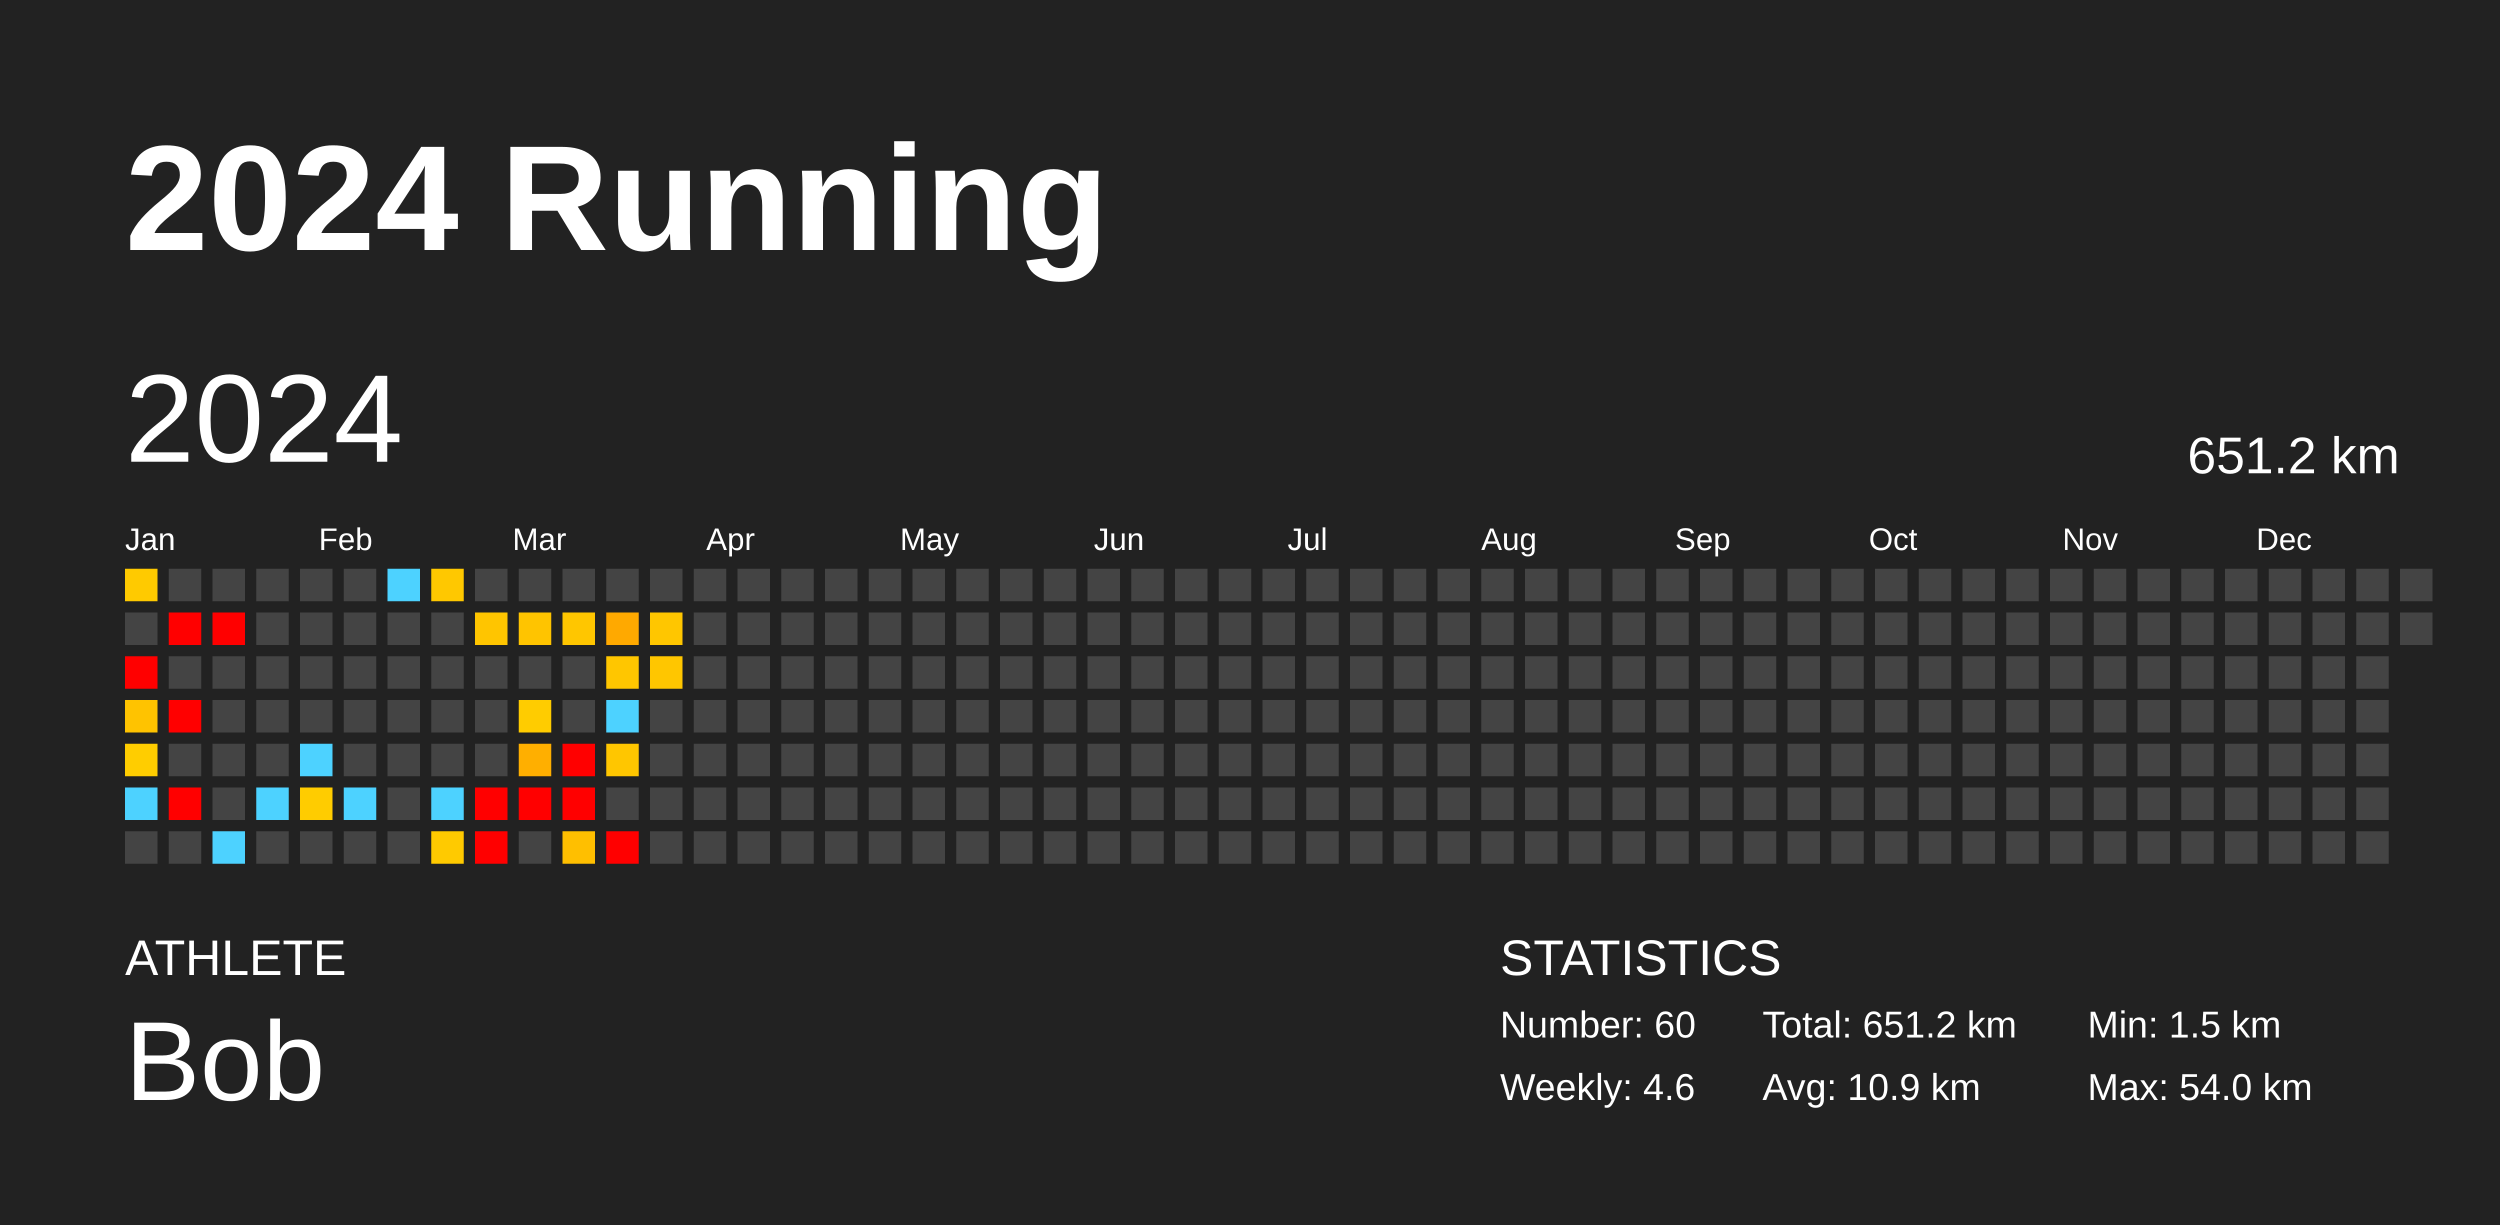
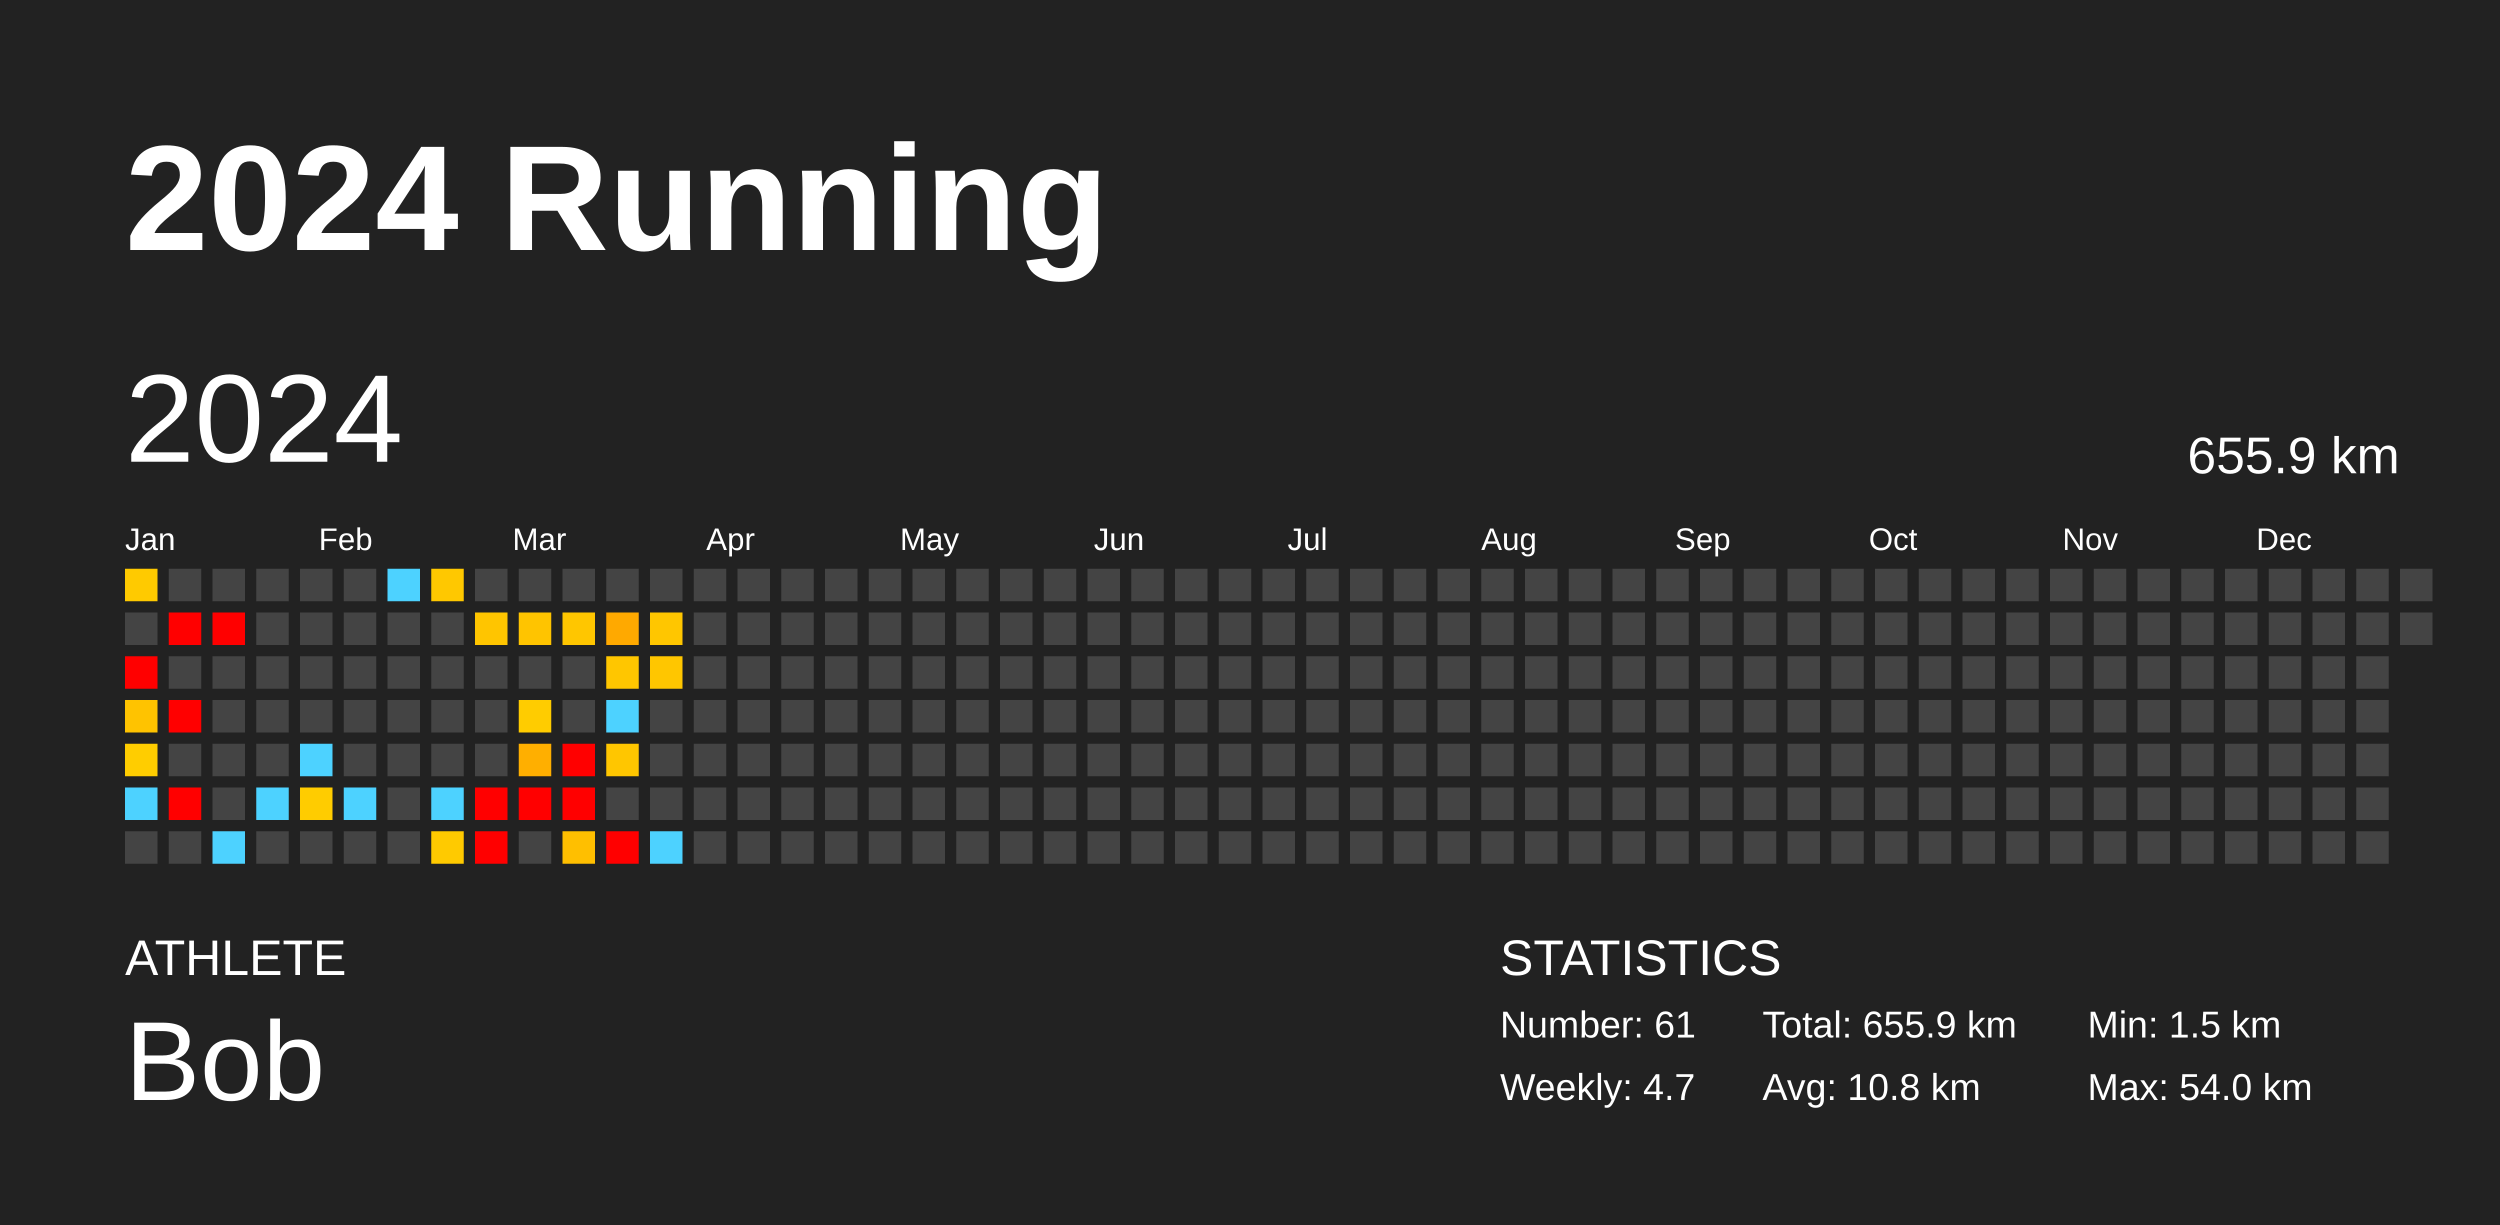
<svg xmlns="http://www.w3.org/2000/svg" baseProfile="full" height="98mm" version="1.1" viewBox="0,0,200,98" width="200mm">
  <defs />
  <rect fill="#222222" height="98" width="200" x="0" y="0" />
  <text fill="#FFFFFF" style="font-size:12px; font-family:Arial; font-weight:bold;" x="10" y="20">2024 Running</text>
  <text fill="#FFFFFF" style="font-size:4px; font-family:Arial" x="10" y="78">ATHLETE</text>
  <text fill="#FFFFFF" style="font-size:9px; font-family:Arial" x="10" y="88">Bob</text>
  <text fill="#FFFFFF" style="font-size:4px; font-family:Arial" x="120" y="78">STATISTICS</text>
-   <text fill="#FFFFFF" style="font-size:3px; font-family:Arial" x="120" y="83">Number: 60</text>
-   <text fill="#FFFFFF" style="font-size:3px; font-family:Arial" x="120" y="88">Weekly: 4.6</text>
-   <text fill="#FFFFFF" style="font-size:3px; font-family:Arial" x="141" y="83">Total: 651.2 km</text>
-   <text fill="#FFFFFF" style="font-size:3px; font-family:Arial" x="141" y="88">Avg: 10.9 km</text>
+   <text fill="#FFFFFF" style="font-size:3px; font-family:Arial" x="120" y="83">Number: 61</text>
+   <text fill="#FFFFFF" style="font-size:3px; font-family:Arial" x="120" y="88">Weekly: 4.7</text>
+   <text fill="#FFFFFF" style="font-size:3px; font-family:Arial" x="141" y="83">Total: 655.9 km</text>
+   <text fill="#FFFFFF" style="font-size:3px; font-family:Arial" x="141" y="88">Avg: 10.8 km</text>
  <text fill="#FFFFFF" style="font-size:3px; font-family:Arial" x="167" y="83">Min: 1.5 km</text>
  <text fill="#FFFFFF" style="font-size:3px; font-family:Arial" x="167" y="88">Max: 54.0 km</text>
  <text dominant-baseline="hanging" fill="#FFFFFF" style="font-size:10.0px; font-family:Arial;" x="10" y="30">2024</text>
-   <text dominant-baseline="hanging" fill="#FFFFFF" style="font-size:4.125px; font-family:Arial;" x="175" y="35">651.2 km</text>
+   <text dominant-baseline="hanging" fill="#FFFFFF" style="font-size:4.125px; font-family:Arial;" x="175" y="35">655.9 km</text>
  <text fill="#FFFFFF" style="font-size:2.5px; font-family:Arial" x="10.0" y="44">Jan</text>
  <text fill="#FFFFFF" style="font-size:2.5px; font-family:Arial" x="25.5" y="44">Feb</text>
  <text fill="#FFFFFF" style="font-size:2.5px; font-family:Arial" x="41.0" y="44">Mar</text>
  <text fill="#FFFFFF" style="font-size:2.5px; font-family:Arial" x="56.5" y="44">Apr</text>
  <text fill="#FFFFFF" style="font-size:2.5px; font-family:Arial" x="72.0" y="44">May</text>
  <text fill="#FFFFFF" style="font-size:2.5px; font-family:Arial" x="87.5" y="44">Jun</text>
  <text fill="#FFFFFF" style="font-size:2.5px; font-family:Arial" x="103.0" y="44">Jul</text>
  <text fill="#FFFFFF" style="font-size:2.5px; font-family:Arial" x="118.5" y="44">Aug</text>
  <text fill="#FFFFFF" style="font-size:2.5px; font-family:Arial" x="134.0" y="44">Sep</text>
  <text fill="#FFFFFF" style="font-size:2.5px; font-family:Arial" x="149.5" y="44">Oct</text>
  <text fill="#FFFFFF" style="font-size:2.5px; font-family:Arial" x="165.0" y="44">Nov</text>
  <text fill="#FFFFFF" style="font-size:2.5px; font-family:Arial" x="180.5" y="44">Dec</text>
  <rect fill="#ffca00" height="2.6" width="2.6" x="10.0" y="45.5" />
  <rect fill="#444444" height="2.6" width="2.6" x="10.0" y="49.0" />
  <rect fill="red" height="2.6" width="2.6" x="10.0" y="52.5" />
  <rect fill="#ffc300" height="2.6" width="2.6" x="10.0" y="56.0" />
  <rect fill="#ffcd00" height="2.6" width="2.6" x="10.0" y="59.5" />
  <rect fill="#4dd2ff" height="2.6" width="2.6" x="10.0" y="63.0" />
  <rect fill="#444444" height="2.6" width="2.6" x="10.0" y="66.5" />
  <rect fill="#444444" height="2.6" width="2.6" x="13.5" y="45.5" />
  <rect fill="red" height="2.6" width="2.6" x="13.5" y="49.0" />
  <rect fill="#444444" height="2.6" width="2.6" x="13.5" y="52.5" />
  <rect fill="red" height="2.6" width="2.6" x="13.5" y="56.0" />
  <rect fill="#444444" height="2.6" width="2.6" x="13.5" y="59.5" />
  <rect fill="red" height="2.6" width="2.6" x="13.5" y="63.0" />
  <rect fill="#444444" height="2.6" width="2.6" x="13.5" y="66.5" />
  <rect fill="#444444" height="2.6" width="2.6" x="17.0" y="45.5" />
  <rect fill="red" height="2.6" width="2.6" x="17.0" y="49.0" />
  <rect fill="#444444" height="2.6" width="2.6" x="17.0" y="52.5" />
  <rect fill="#444444" height="2.6" width="2.6" x="17.0" y="56.0" />
  <rect fill="#444444" height="2.6" width="2.6" x="17.0" y="59.5" />
  <rect fill="#444444" height="2.6" width="2.6" x="17.0" y="63.0" />
  <rect fill="#4dd2ff" height="2.6" width="2.6" x="17.0" y="66.5" />
  <rect fill="#444444" height="2.6" width="2.6" x="20.5" y="45.5" />
  <rect fill="#444444" height="2.6" width="2.6" x="20.5" y="49.0" />
  <rect fill="#444444" height="2.6" width="2.6" x="20.5" y="52.5" />
  <rect fill="#444444" height="2.6" width="2.6" x="20.5" y="56.0" />
  <rect fill="#444444" height="2.6" width="2.6" x="20.5" y="59.5" />
  <rect fill="#4dd2ff" height="2.6" width="2.6" x="20.5" y="63.0" />
  <rect fill="#444444" height="2.6" width="2.6" x="20.5" y="66.5" />
  <rect fill="#444444" height="2.6" width="2.6" x="24.0" y="45.5" />
  <rect fill="#444444" height="2.6" width="2.6" x="24.0" y="49.0" />
  <rect fill="#444444" height="2.6" width="2.6" x="24.0" y="52.5" />
  <rect fill="#444444" height="2.6" width="2.6" x="24.0" y="56.0" />
  <rect fill="#4dd2ff" height="2.6" width="2.6" x="24.0" y="59.5" />
  <rect fill="#ffcc00" height="2.6" width="2.6" x="24.0" y="63.0" />
  <rect fill="#444444" height="2.6" width="2.6" x="24.0" y="66.5" />
  <rect fill="#444444" height="2.6" width="2.6" x="27.5" y="45.5" />
  <rect fill="#444444" height="2.6" width="2.6" x="27.5" y="49.0" />
  <rect fill="#444444" height="2.6" width="2.6" x="27.5" y="52.5" />
  <rect fill="#444444" height="2.6" width="2.6" x="27.5" y="56.0" />
  <rect fill="#444444" height="2.6" width="2.6" x="27.5" y="59.5" />
  <rect fill="#4dd2ff" height="2.6" width="2.6" x="27.5" y="63.0" />
  <rect fill="#444444" height="2.6" width="2.6" x="27.5" y="66.5" />
  <rect fill="#4dd2ff" height="2.6" width="2.6" x="31.0" y="45.5" />
  <rect fill="#444444" height="2.6" width="2.6" x="31.0" y="49.0" />
  <rect fill="#444444" height="2.6" width="2.6" x="31.0" y="52.5" />
  <rect fill="#444444" height="2.6" width="2.6" x="31.0" y="56.0" />
  <rect fill="#444444" height="2.6" width="2.6" x="31.0" y="59.5" />
  <rect fill="#444444" height="2.6" width="2.6" x="31.0" y="63.0" />
  <rect fill="#444444" height="2.6" width="2.6" x="31.0" y="66.5" />
  <rect fill="#ffc800" height="2.6" width="2.6" x="34.5" y="45.5" />
  <rect fill="#444444" height="2.6" width="2.6" x="34.5" y="49.0" />
  <rect fill="#444444" height="2.6" width="2.6" x="34.5" y="52.5" />
  <rect fill="#444444" height="2.6" width="2.6" x="34.5" y="56.0" />
  <rect fill="#444444" height="2.6" width="2.6" x="34.5" y="59.5" />
  <rect fill="#4dd2ff" height="2.6" width="2.6" x="34.5" y="63.0" />
  <rect fill="#ffca00" height="2.6" width="2.6" x="34.5" y="66.5" />
  <rect fill="#444444" height="2.6" width="2.6" x="38.0" y="45.5" />
  <rect fill="#ffc500" height="2.6" width="2.6" x="38.0" y="49.0" />
  <rect fill="#444444" height="2.6" width="2.6" x="38.0" y="52.5" />
  <rect fill="#444444" height="2.6" width="2.6" x="38.0" y="56.0" />
  <rect fill="#444444" height="2.6" width="2.6" x="38.0" y="59.5" />
  <rect fill="red" height="2.6" width="2.6" x="38.0" y="63.0" />
  <rect fill="red" height="2.6" width="2.6" x="38.0" y="66.5" />
  <rect fill="#444444" height="2.6" width="2.6" x="41.5" y="45.5" />
  <rect fill="#ffc400" height="2.6" width="2.6" x="41.5" y="49.0" />
  <rect fill="#444444" height="2.6" width="2.6" x="41.5" y="52.5" />
  <rect fill="#ffcc00" height="2.6" width="2.6" x="41.5" y="56.0" />
  <rect fill="#ffaf00" height="2.6" width="2.6" x="41.5" y="59.5" />
  <rect fill="red" height="2.6" width="2.6" x="41.5" y="63.0" />
  <rect fill="#444444" height="2.6" width="2.6" x="41.5" y="66.5" />
  <rect fill="#444444" height="2.6" width="2.6" x="45.0" y="45.5" />
  <rect fill="#ffc600" height="2.6" width="2.6" x="45.0" y="49.0" />
  <rect fill="#444444" height="2.6" width="2.6" x="45.0" y="52.5" />
  <rect fill="#444444" height="2.6" width="2.6" x="45.0" y="56.0" />
  <rect fill="red" height="2.6" width="2.6" x="45.0" y="59.5" />
  <rect fill="red" height="2.6" width="2.6" x="45.0" y="63.0" />
  <rect fill="#ffbf00" height="2.6" width="2.6" x="45.0" y="66.5" />
  <rect fill="#444444" height="2.6" width="2.6" x="48.5" y="45.5" />
  <rect fill="#ffa900" height="2.6" width="2.6" x="48.5" y="49.0" />
  <rect fill="#ffc600" height="2.6" width="2.6" x="48.5" y="52.5" />
  <rect fill="#4dd2ff" height="2.6" width="2.6" x="48.5" y="56.0" />
  <rect fill="#ffc600" height="2.6" width="2.6" x="48.5" y="59.5" />
  <rect fill="#444444" height="2.6" width="2.6" x="48.5" y="63.0" />
  <rect fill="red" height="2.6" width="2.6" x="48.5" y="66.5" />
  <rect fill="#444444" height="2.6" width="2.6" x="52.0" y="45.5" />
  <rect fill="#ffc600" height="2.6" width="2.6" x="52.0" y="49.0" />
  <rect fill="#ffc600" height="2.6" width="2.6" x="52.0" y="52.5" />
  <rect fill="#444444" height="2.6" width="2.6" x="52.0" y="56.0" />
  <rect fill="#444444" height="2.6" width="2.6" x="52.0" y="59.5" />
  <rect fill="#444444" height="2.6" width="2.6" x="52.0" y="63.0" />
-   <rect fill="#444444" height="2.6" width="2.6" x="52.0" y="66.5" />
+   <rect fill="#4dd2ff" height="2.6" width="2.6" x="52.0" y="66.5" />
  <rect fill="#444444" height="2.6" width="2.6" x="55.5" y="45.5" />
  <rect fill="#444444" height="2.6" width="2.6" x="55.5" y="49.0" />
  <rect fill="#444444" height="2.6" width="2.6" x="55.5" y="52.5" />
  <rect fill="#444444" height="2.6" width="2.6" x="55.5" y="56.0" />
  <rect fill="#444444" height="2.6" width="2.6" x="55.5" y="59.5" />
  <rect fill="#444444" height="2.6" width="2.6" x="55.5" y="63.0" />
  <rect fill="#444444" height="2.6" width="2.6" x="55.5" y="66.5" />
  <rect fill="#444444" height="2.6" width="2.6" x="59.0" y="45.5" />
  <rect fill="#444444" height="2.6" width="2.6" x="59.0" y="49.0" />
  <rect fill="#444444" height="2.6" width="2.6" x="59.0" y="52.5" />
  <rect fill="#444444" height="2.6" width="2.6" x="59.0" y="56.0" />
  <rect fill="#444444" height="2.6" width="2.6" x="59.0" y="59.5" />
  <rect fill="#444444" height="2.6" width="2.6" x="59.0" y="63.0" />
  <rect fill="#444444" height="2.6" width="2.6" x="59.0" y="66.5" />
  <rect fill="#444444" height="2.6" width="2.6" x="62.5" y="45.5" />
  <rect fill="#444444" height="2.6" width="2.6" x="62.5" y="49.0" />
  <rect fill="#444444" height="2.6" width="2.6" x="62.5" y="52.5" />
  <rect fill="#444444" height="2.6" width="2.6" x="62.5" y="56.0" />
  <rect fill="#444444" height="2.6" width="2.6" x="62.5" y="59.5" />
  <rect fill="#444444" height="2.6" width="2.6" x="62.5" y="63.0" />
  <rect fill="#444444" height="2.6" width="2.6" x="62.5" y="66.5" />
  <rect fill="#444444" height="2.6" width="2.6" x="66.0" y="45.5" />
  <rect fill="#444444" height="2.6" width="2.6" x="66.0" y="49.0" />
  <rect fill="#444444" height="2.6" width="2.6" x="66.0" y="52.5" />
  <rect fill="#444444" height="2.6" width="2.6" x="66.0" y="56.0" />
  <rect fill="#444444" height="2.6" width="2.6" x="66.0" y="59.5" />
  <rect fill="#444444" height="2.6" width="2.6" x="66.0" y="63.0" />
  <rect fill="#444444" height="2.6" width="2.6" x="66.0" y="66.5" />
  <rect fill="#444444" height="2.6" width="2.6" x="69.5" y="45.5" />
  <rect fill="#444444" height="2.6" width="2.6" x="69.5" y="49.0" />
  <rect fill="#444444" height="2.6" width="2.6" x="69.5" y="52.5" />
  <rect fill="#444444" height="2.6" width="2.6" x="69.5" y="56.0" />
  <rect fill="#444444" height="2.6" width="2.6" x="69.5" y="59.5" />
  <rect fill="#444444" height="2.6" width="2.6" x="69.5" y="63.0" />
  <rect fill="#444444" height="2.6" width="2.6" x="69.5" y="66.5" />
  <rect fill="#444444" height="2.6" width="2.6" x="73.0" y="45.5" />
  <rect fill="#444444" height="2.6" width="2.6" x="73.0" y="49.0" />
  <rect fill="#444444" height="2.6" width="2.6" x="73.0" y="52.5" />
  <rect fill="#444444" height="2.6" width="2.6" x="73.0" y="56.0" />
  <rect fill="#444444" height="2.6" width="2.6" x="73.0" y="59.5" />
  <rect fill="#444444" height="2.6" width="2.6" x="73.0" y="63.0" />
  <rect fill="#444444" height="2.6" width="2.6" x="73.0" y="66.5" />
  <rect fill="#444444" height="2.6" width="2.6" x="76.5" y="45.5" />
  <rect fill="#444444" height="2.6" width="2.6" x="76.5" y="49.0" />
  <rect fill="#444444" height="2.6" width="2.6" x="76.5" y="52.5" />
  <rect fill="#444444" height="2.6" width="2.6" x="76.5" y="56.0" />
  <rect fill="#444444" height="2.6" width="2.6" x="76.5" y="59.5" />
  <rect fill="#444444" height="2.6" width="2.6" x="76.5" y="63.0" />
  <rect fill="#444444" height="2.6" width="2.6" x="76.5" y="66.5" />
  <rect fill="#444444" height="2.6" width="2.6" x="80.0" y="45.5" />
  <rect fill="#444444" height="2.6" width="2.6" x="80.0" y="49.0" />
  <rect fill="#444444" height="2.6" width="2.6" x="80.0" y="52.5" />
  <rect fill="#444444" height="2.6" width="2.6" x="80.0" y="56.0" />
  <rect fill="#444444" height="2.6" width="2.6" x="80.0" y="59.5" />
  <rect fill="#444444" height="2.6" width="2.6" x="80.0" y="63.0" />
  <rect fill="#444444" height="2.6" width="2.6" x="80.0" y="66.5" />
  <rect fill="#444444" height="2.6" width="2.6" x="83.5" y="45.5" />
  <rect fill="#444444" height="2.6" width="2.6" x="83.5" y="49.0" />
  <rect fill="#444444" height="2.6" width="2.6" x="83.5" y="52.5" />
  <rect fill="#444444" height="2.6" width="2.6" x="83.5" y="56.0" />
  <rect fill="#444444" height="2.6" width="2.6" x="83.5" y="59.5" />
  <rect fill="#444444" height="2.6" width="2.6" x="83.5" y="63.0" />
  <rect fill="#444444" height="2.6" width="2.6" x="83.5" y="66.5" />
  <rect fill="#444444" height="2.6" width="2.6" x="87.0" y="45.5" />
  <rect fill="#444444" height="2.6" width="2.6" x="87.0" y="49.0" />
  <rect fill="#444444" height="2.6" width="2.6" x="87.0" y="52.5" />
  <rect fill="#444444" height="2.6" width="2.6" x="87.0" y="56.0" />
  <rect fill="#444444" height="2.6" width="2.6" x="87.0" y="59.5" />
  <rect fill="#444444" height="2.6" width="2.6" x="87.0" y="63.0" />
  <rect fill="#444444" height="2.6" width="2.6" x="87.0" y="66.5" />
  <rect fill="#444444" height="2.6" width="2.6" x="90.5" y="45.5" />
  <rect fill="#444444" height="2.6" width="2.6" x="90.5" y="49.0" />
  <rect fill="#444444" height="2.6" width="2.6" x="90.5" y="52.5" />
  <rect fill="#444444" height="2.6" width="2.6" x="90.5" y="56.0" />
  <rect fill="#444444" height="2.6" width="2.6" x="90.5" y="59.5" />
  <rect fill="#444444" height="2.6" width="2.6" x="90.5" y="63.0" />
  <rect fill="#444444" height="2.6" width="2.6" x="90.5" y="66.5" />
  <rect fill="#444444" height="2.6" width="2.6" x="94.0" y="45.5" />
  <rect fill="#444444" height="2.6" width="2.6" x="94.0" y="49.0" />
  <rect fill="#444444" height="2.6" width="2.6" x="94.0" y="52.5" />
  <rect fill="#444444" height="2.6" width="2.6" x="94.0" y="56.0" />
  <rect fill="#444444" height="2.6" width="2.6" x="94.0" y="59.5" />
  <rect fill="#444444" height="2.6" width="2.6" x="94.0" y="63.0" />
  <rect fill="#444444" height="2.6" width="2.6" x="94.0" y="66.5" />
  <rect fill="#444444" height="2.6" width="2.6" x="97.5" y="45.5" />
  <rect fill="#444444" height="2.6" width="2.6" x="97.5" y="49.0" />
  <rect fill="#444444" height="2.6" width="2.6" x="97.5" y="52.5" />
  <rect fill="#444444" height="2.6" width="2.6" x="97.5" y="56.0" />
  <rect fill="#444444" height="2.6" width="2.6" x="97.5" y="59.5" />
  <rect fill="#444444" height="2.6" width="2.6" x="97.5" y="63.0" />
  <rect fill="#444444" height="2.6" width="2.6" x="97.5" y="66.5" />
  <rect fill="#444444" height="2.6" width="2.6" x="101.0" y="45.5" />
  <rect fill="#444444" height="2.6" width="2.6" x="101.0" y="49.0" />
  <rect fill="#444444" height="2.6" width="2.6" x="101.0" y="52.5" />
  <rect fill="#444444" height="2.6" width="2.6" x="101.0" y="56.0" />
  <rect fill="#444444" height="2.6" width="2.6" x="101.0" y="59.5" />
  <rect fill="#444444" height="2.6" width="2.6" x="101.0" y="63.0" />
  <rect fill="#444444" height="2.6" width="2.6" x="101.0" y="66.5" />
  <rect fill="#444444" height="2.6" width="2.6" x="104.5" y="45.5" />
  <rect fill="#444444" height="2.6" width="2.6" x="104.5" y="49.0" />
  <rect fill="#444444" height="2.6" width="2.6" x="104.5" y="52.5" />
  <rect fill="#444444" height="2.6" width="2.6" x="104.5" y="56.0" />
  <rect fill="#444444" height="2.6" width="2.6" x="104.5" y="59.5" />
  <rect fill="#444444" height="2.6" width="2.6" x="104.5" y="63.0" />
  <rect fill="#444444" height="2.6" width="2.6" x="104.5" y="66.5" />
  <rect fill="#444444" height="2.6" width="2.6" x="108.0" y="45.5" />
  <rect fill="#444444" height="2.6" width="2.6" x="108.0" y="49.0" />
  <rect fill="#444444" height="2.6" width="2.6" x="108.0" y="52.5" />
  <rect fill="#444444" height="2.6" width="2.6" x="108.0" y="56.0" />
  <rect fill="#444444" height="2.6" width="2.6" x="108.0" y="59.5" />
  <rect fill="#444444" height="2.6" width="2.6" x="108.0" y="63.0" />
  <rect fill="#444444" height="2.6" width="2.6" x="108.0" y="66.5" />
  <rect fill="#444444" height="2.6" width="2.6" x="111.5" y="45.5" />
  <rect fill="#444444" height="2.6" width="2.6" x="111.5" y="49.0" />
  <rect fill="#444444" height="2.6" width="2.6" x="111.5" y="52.5" />
  <rect fill="#444444" height="2.6" width="2.6" x="111.5" y="56.0" />
  <rect fill="#444444" height="2.6" width="2.6" x="111.5" y="59.5" />
  <rect fill="#444444" height="2.6" width="2.6" x="111.5" y="63.0" />
  <rect fill="#444444" height="2.6" width="2.6" x="111.5" y="66.5" />
  <rect fill="#444444" height="2.6" width="2.6" x="115.0" y="45.5" />
  <rect fill="#444444" height="2.6" width="2.6" x="115.0" y="49.0" />
  <rect fill="#444444" height="2.6" width="2.6" x="115.0" y="52.5" />
  <rect fill="#444444" height="2.6" width="2.6" x="115.0" y="56.0" />
  <rect fill="#444444" height="2.6" width="2.6" x="115.0" y="59.5" />
  <rect fill="#444444" height="2.6" width="2.6" x="115.0" y="63.0" />
  <rect fill="#444444" height="2.6" width="2.6" x="115.0" y="66.5" />
  <rect fill="#444444" height="2.6" width="2.6" x="118.5" y="45.5" />
  <rect fill="#444444" height="2.6" width="2.6" x="118.5" y="49.0" />
  <rect fill="#444444" height="2.6" width="2.6" x="118.5" y="52.5" />
  <rect fill="#444444" height="2.6" width="2.6" x="118.5" y="56.0" />
  <rect fill="#444444" height="2.6" width="2.6" x="118.5" y="59.5" />
  <rect fill="#444444" height="2.6" width="2.6" x="118.5" y="63.0" />
  <rect fill="#444444" height="2.6" width="2.6" x="118.5" y="66.5" />
  <rect fill="#444444" height="2.6" width="2.6" x="122.0" y="45.5" />
  <rect fill="#444444" height="2.6" width="2.6" x="122.0" y="49.0" />
  <rect fill="#444444" height="2.6" width="2.6" x="122.0" y="52.5" />
  <rect fill="#444444" height="2.6" width="2.6" x="122.0" y="56.0" />
  <rect fill="#444444" height="2.6" width="2.6" x="122.0" y="59.5" />
  <rect fill="#444444" height="2.6" width="2.6" x="122.0" y="63.0" />
  <rect fill="#444444" height="2.6" width="2.6" x="122.0" y="66.5" />
  <rect fill="#444444" height="2.6" width="2.6" x="125.5" y="45.5" />
  <rect fill="#444444" height="2.6" width="2.6" x="125.5" y="49.0" />
  <rect fill="#444444" height="2.6" width="2.6" x="125.5" y="52.5" />
  <rect fill="#444444" height="2.6" width="2.6" x="125.5" y="56.0" />
  <rect fill="#444444" height="2.6" width="2.6" x="125.5" y="59.5" />
  <rect fill="#444444" height="2.6" width="2.6" x="125.5" y="63.0" />
  <rect fill="#444444" height="2.6" width="2.6" x="125.5" y="66.5" />
  <rect fill="#444444" height="2.6" width="2.6" x="129.0" y="45.5" />
  <rect fill="#444444" height="2.6" width="2.6" x="129.0" y="49.0" />
  <rect fill="#444444" height="2.6" width="2.6" x="129.0" y="52.5" />
  <rect fill="#444444" height="2.6" width="2.6" x="129.0" y="56.0" />
  <rect fill="#444444" height="2.6" width="2.6" x="129.0" y="59.5" />
  <rect fill="#444444" height="2.6" width="2.6" x="129.0" y="63.0" />
  <rect fill="#444444" height="2.6" width="2.6" x="129.0" y="66.5" />
  <rect fill="#444444" height="2.6" width="2.6" x="132.5" y="45.5" />
  <rect fill="#444444" height="2.6" width="2.6" x="132.5" y="49.0" />
  <rect fill="#444444" height="2.6" width="2.6" x="132.5" y="52.5" />
  <rect fill="#444444" height="2.6" width="2.6" x="132.5" y="56.0" />
  <rect fill="#444444" height="2.6" width="2.6" x="132.5" y="59.5" />
  <rect fill="#444444" height="2.6" width="2.6" x="132.5" y="63.0" />
  <rect fill="#444444" height="2.6" width="2.6" x="132.5" y="66.5" />
  <rect fill="#444444" height="2.6" width="2.6" x="136.0" y="45.5" />
  <rect fill="#444444" height="2.6" width="2.6" x="136.0" y="49.0" />
  <rect fill="#444444" height="2.6" width="2.6" x="136.0" y="52.5" />
  <rect fill="#444444" height="2.6" width="2.6" x="136.0" y="56.0" />
  <rect fill="#444444" height="2.6" width="2.6" x="136.0" y="59.5" />
  <rect fill="#444444" height="2.6" width="2.6" x="136.0" y="63.0" />
  <rect fill="#444444" height="2.6" width="2.6" x="136.0" y="66.5" />
  <rect fill="#444444" height="2.6" width="2.6" x="139.5" y="45.5" />
  <rect fill="#444444" height="2.6" width="2.6" x="139.5" y="49.0" />
  <rect fill="#444444" height="2.6" width="2.6" x="139.5" y="52.5" />
  <rect fill="#444444" height="2.6" width="2.6" x="139.5" y="56.0" />
  <rect fill="#444444" height="2.6" width="2.6" x="139.5" y="59.5" />
  <rect fill="#444444" height="2.6" width="2.6" x="139.5" y="63.0" />
  <rect fill="#444444" height="2.6" width="2.6" x="139.5" y="66.5" />
  <rect fill="#444444" height="2.6" width="2.6" x="143.0" y="45.5" />
  <rect fill="#444444" height="2.6" width="2.6" x="143.0" y="49.0" />
  <rect fill="#444444" height="2.6" width="2.6" x="143.0" y="52.5" />
  <rect fill="#444444" height="2.6" width="2.6" x="143.0" y="56.0" />
  <rect fill="#444444" height="2.6" width="2.6" x="143.0" y="59.5" />
  <rect fill="#444444" height="2.6" width="2.6" x="143.0" y="63.0" />
  <rect fill="#444444" height="2.6" width="2.6" x="143.0" y="66.5" />
  <rect fill="#444444" height="2.6" width="2.6" x="146.5" y="45.5" />
  <rect fill="#444444" height="2.6" width="2.6" x="146.5" y="49.0" />
  <rect fill="#444444" height="2.6" width="2.6" x="146.5" y="52.5" />
  <rect fill="#444444" height="2.6" width="2.6" x="146.5" y="56.0" />
  <rect fill="#444444" height="2.6" width="2.6" x="146.5" y="59.5" />
  <rect fill="#444444" height="2.6" width="2.6" x="146.5" y="63.0" />
  <rect fill="#444444" height="2.6" width="2.6" x="146.5" y="66.5" />
  <rect fill="#444444" height="2.6" width="2.6" x="150.0" y="45.5" />
  <rect fill="#444444" height="2.6" width="2.6" x="150.0" y="49.0" />
  <rect fill="#444444" height="2.6" width="2.6" x="150.0" y="52.5" />
  <rect fill="#444444" height="2.6" width="2.6" x="150.0" y="56.0" />
  <rect fill="#444444" height="2.6" width="2.6" x="150.0" y="59.5" />
  <rect fill="#444444" height="2.6" width="2.6" x="150.0" y="63.0" />
  <rect fill="#444444" height="2.6" width="2.6" x="150.0" y="66.5" />
  <rect fill="#444444" height="2.6" width="2.6" x="153.5" y="45.5" />
  <rect fill="#444444" height="2.6" width="2.6" x="153.5" y="49.0" />
  <rect fill="#444444" height="2.6" width="2.6" x="153.5" y="52.5" />
  <rect fill="#444444" height="2.6" width="2.6" x="153.5" y="56.0" />
  <rect fill="#444444" height="2.6" width="2.6" x="153.5" y="59.5" />
  <rect fill="#444444" height="2.6" width="2.6" x="153.5" y="63.0" />
  <rect fill="#444444" height="2.6" width="2.6" x="153.5" y="66.5" />
  <rect fill="#444444" height="2.6" width="2.6" x="157.0" y="45.5" />
  <rect fill="#444444" height="2.6" width="2.6" x="157.0" y="49.0" />
  <rect fill="#444444" height="2.6" width="2.6" x="157.0" y="52.5" />
  <rect fill="#444444" height="2.6" width="2.6" x="157.0" y="56.0" />
  <rect fill="#444444" height="2.6" width="2.6" x="157.0" y="59.5" />
  <rect fill="#444444" height="2.6" width="2.6" x="157.0" y="63.0" />
  <rect fill="#444444" height="2.6" width="2.6" x="157.0" y="66.5" />
  <rect fill="#444444" height="2.6" width="2.6" x="160.5" y="45.5" />
  <rect fill="#444444" height="2.6" width="2.6" x="160.5" y="49.0" />
  <rect fill="#444444" height="2.6" width="2.6" x="160.5" y="52.5" />
  <rect fill="#444444" height="2.6" width="2.6" x="160.5" y="56.0" />
  <rect fill="#444444" height="2.6" width="2.6" x="160.5" y="59.5" />
  <rect fill="#444444" height="2.6" width="2.6" x="160.5" y="63.0" />
  <rect fill="#444444" height="2.6" width="2.6" x="160.5" y="66.5" />
  <rect fill="#444444" height="2.6" width="2.6" x="164.0" y="45.5" />
  <rect fill="#444444" height="2.6" width="2.6" x="164.0" y="49.0" />
  <rect fill="#444444" height="2.6" width="2.6" x="164.0" y="52.5" />
  <rect fill="#444444" height="2.6" width="2.6" x="164.0" y="56.0" />
  <rect fill="#444444" height="2.6" width="2.6" x="164.0" y="59.5" />
  <rect fill="#444444" height="2.6" width="2.6" x="164.0" y="63.0" />
  <rect fill="#444444" height="2.6" width="2.6" x="164.0" y="66.5" />
  <rect fill="#444444" height="2.6" width="2.6" x="167.5" y="45.5" />
  <rect fill="#444444" height="2.6" width="2.6" x="167.5" y="49.0" />
  <rect fill="#444444" height="2.6" width="2.6" x="167.5" y="52.5" />
  <rect fill="#444444" height="2.6" width="2.6" x="167.5" y="56.0" />
  <rect fill="#444444" height="2.6" width="2.6" x="167.5" y="59.5" />
  <rect fill="#444444" height="2.6" width="2.6" x="167.5" y="63.0" />
  <rect fill="#444444" height="2.6" width="2.6" x="167.5" y="66.5" />
  <rect fill="#444444" height="2.6" width="2.6" x="171.0" y="45.5" />
  <rect fill="#444444" height="2.6" width="2.6" x="171.0" y="49.0" />
  <rect fill="#444444" height="2.6" width="2.6" x="171.0" y="52.5" />
  <rect fill="#444444" height="2.6" width="2.6" x="171.0" y="56.0" />
  <rect fill="#444444" height="2.6" width="2.6" x="171.0" y="59.5" />
  <rect fill="#444444" height="2.6" width="2.6" x="171.0" y="63.0" />
  <rect fill="#444444" height="2.6" width="2.6" x="171.0" y="66.5" />
  <rect fill="#444444" height="2.6" width="2.6" x="174.5" y="45.5" />
  <rect fill="#444444" height="2.6" width="2.6" x="174.5" y="49.0" />
  <rect fill="#444444" height="2.6" width="2.6" x="174.5" y="52.5" />
  <rect fill="#444444" height="2.6" width="2.6" x="174.5" y="56.0" />
  <rect fill="#444444" height="2.6" width="2.6" x="174.5" y="59.5" />
  <rect fill="#444444" height="2.6" width="2.6" x="174.5" y="63.0" />
  <rect fill="#444444" height="2.6" width="2.6" x="174.5" y="66.5" />
  <rect fill="#444444" height="2.6" width="2.6" x="178.0" y="45.5" />
  <rect fill="#444444" height="2.6" width="2.6" x="178.0" y="49.0" />
  <rect fill="#444444" height="2.6" width="2.6" x="178.0" y="52.5" />
  <rect fill="#444444" height="2.6" width="2.6" x="178.0" y="56.0" />
  <rect fill="#444444" height="2.6" width="2.6" x="178.0" y="59.5" />
  <rect fill="#444444" height="2.6" width="2.6" x="178.0" y="63.0" />
  <rect fill="#444444" height="2.6" width="2.6" x="178.0" y="66.5" />
  <rect fill="#444444" height="2.6" width="2.6" x="181.5" y="45.5" />
  <rect fill="#444444" height="2.6" width="2.6" x="181.5" y="49.0" />
  <rect fill="#444444" height="2.6" width="2.6" x="181.5" y="52.5" />
  <rect fill="#444444" height="2.6" width="2.6" x="181.5" y="56.0" />
  <rect fill="#444444" height="2.6" width="2.6" x="181.5" y="59.5" />
  <rect fill="#444444" height="2.6" width="2.6" x="181.5" y="63.0" />
  <rect fill="#444444" height="2.6" width="2.6" x="181.5" y="66.5" />
  <rect fill="#444444" height="2.6" width="2.6" x="185.0" y="45.5" />
  <rect fill="#444444" height="2.6" width="2.6" x="185.0" y="49.0" />
  <rect fill="#444444" height="2.6" width="2.6" x="185.0" y="52.5" />
  <rect fill="#444444" height="2.6" width="2.6" x="185.0" y="56.0" />
  <rect fill="#444444" height="2.6" width="2.6" x="185.0" y="59.5" />
  <rect fill="#444444" height="2.6" width="2.6" x="185.0" y="63.0" />
  <rect fill="#444444" height="2.6" width="2.6" x="185.0" y="66.5" />
  <rect fill="#444444" height="2.6" width="2.6" x="188.5" y="45.5" />
  <rect fill="#444444" height="2.6" width="2.6" x="188.5" y="49.0" />
  <rect fill="#444444" height="2.6" width="2.6" x="188.5" y="52.5" />
  <rect fill="#444444" height="2.6" width="2.6" x="188.5" y="56.0" />
  <rect fill="#444444" height="2.6" width="2.6" x="188.5" y="59.5" />
  <rect fill="#444444" height="2.6" width="2.6" x="188.5" y="63.0" />
  <rect fill="#444444" height="2.6" width="2.6" x="188.5" y="66.5" />
  <rect fill="#444444" height="2.6" width="2.6" x="192.0" y="45.5" />
  <rect fill="#444444" height="2.6" width="2.6" x="192.0" y="49.0" />
</svg>
